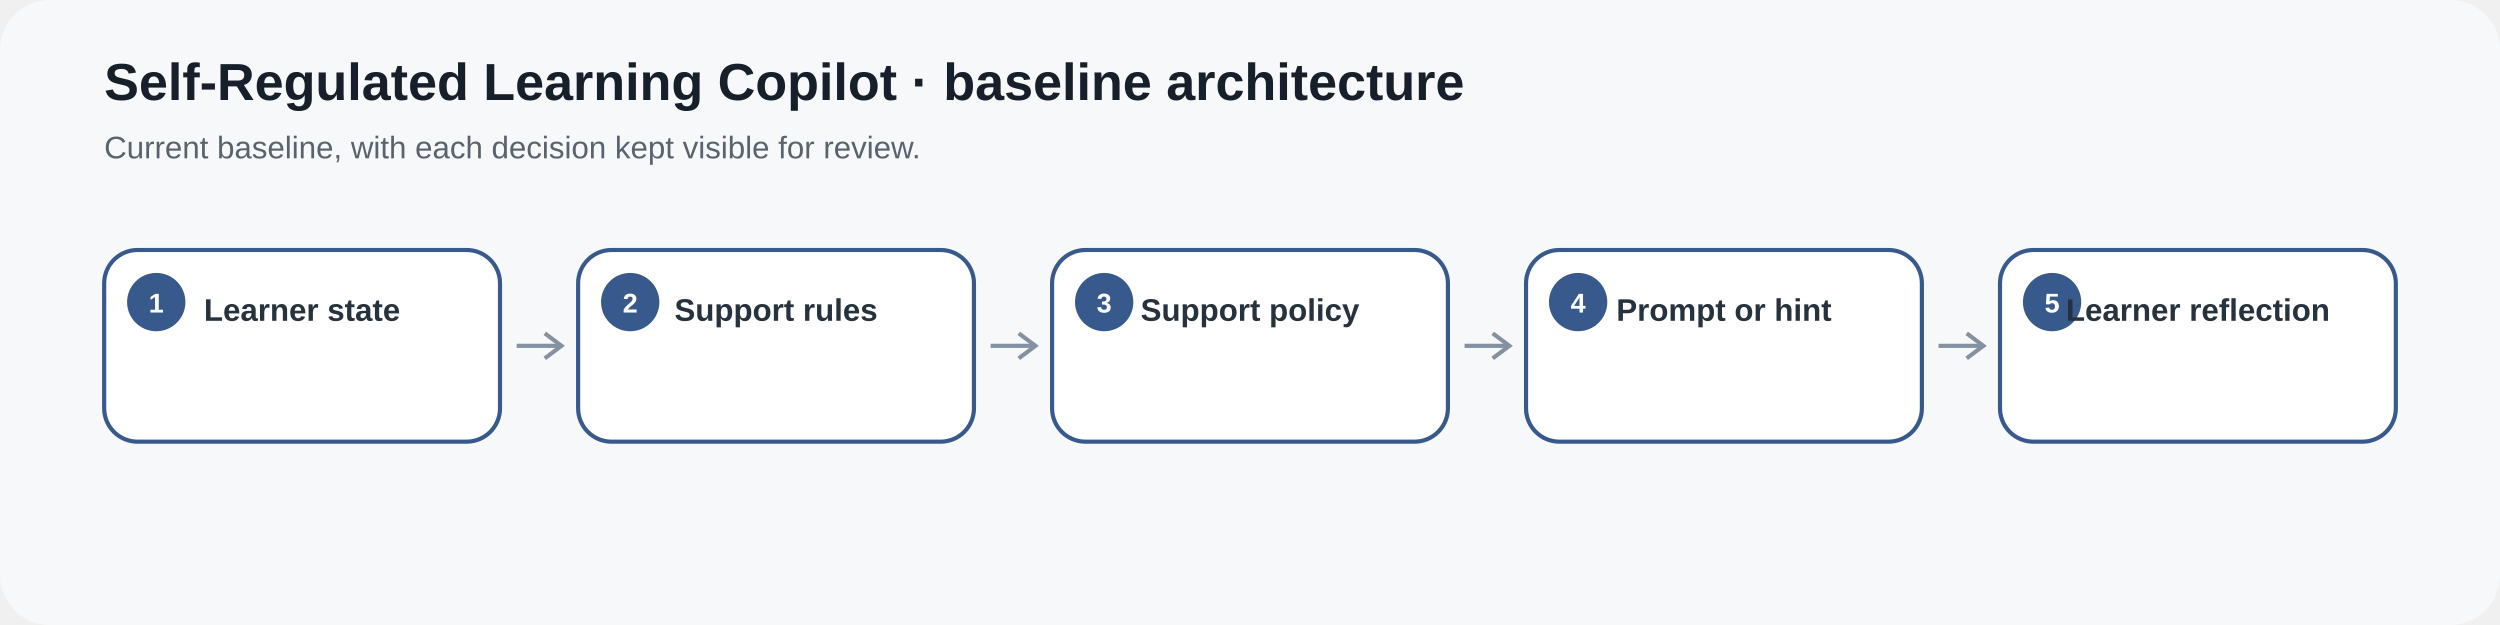
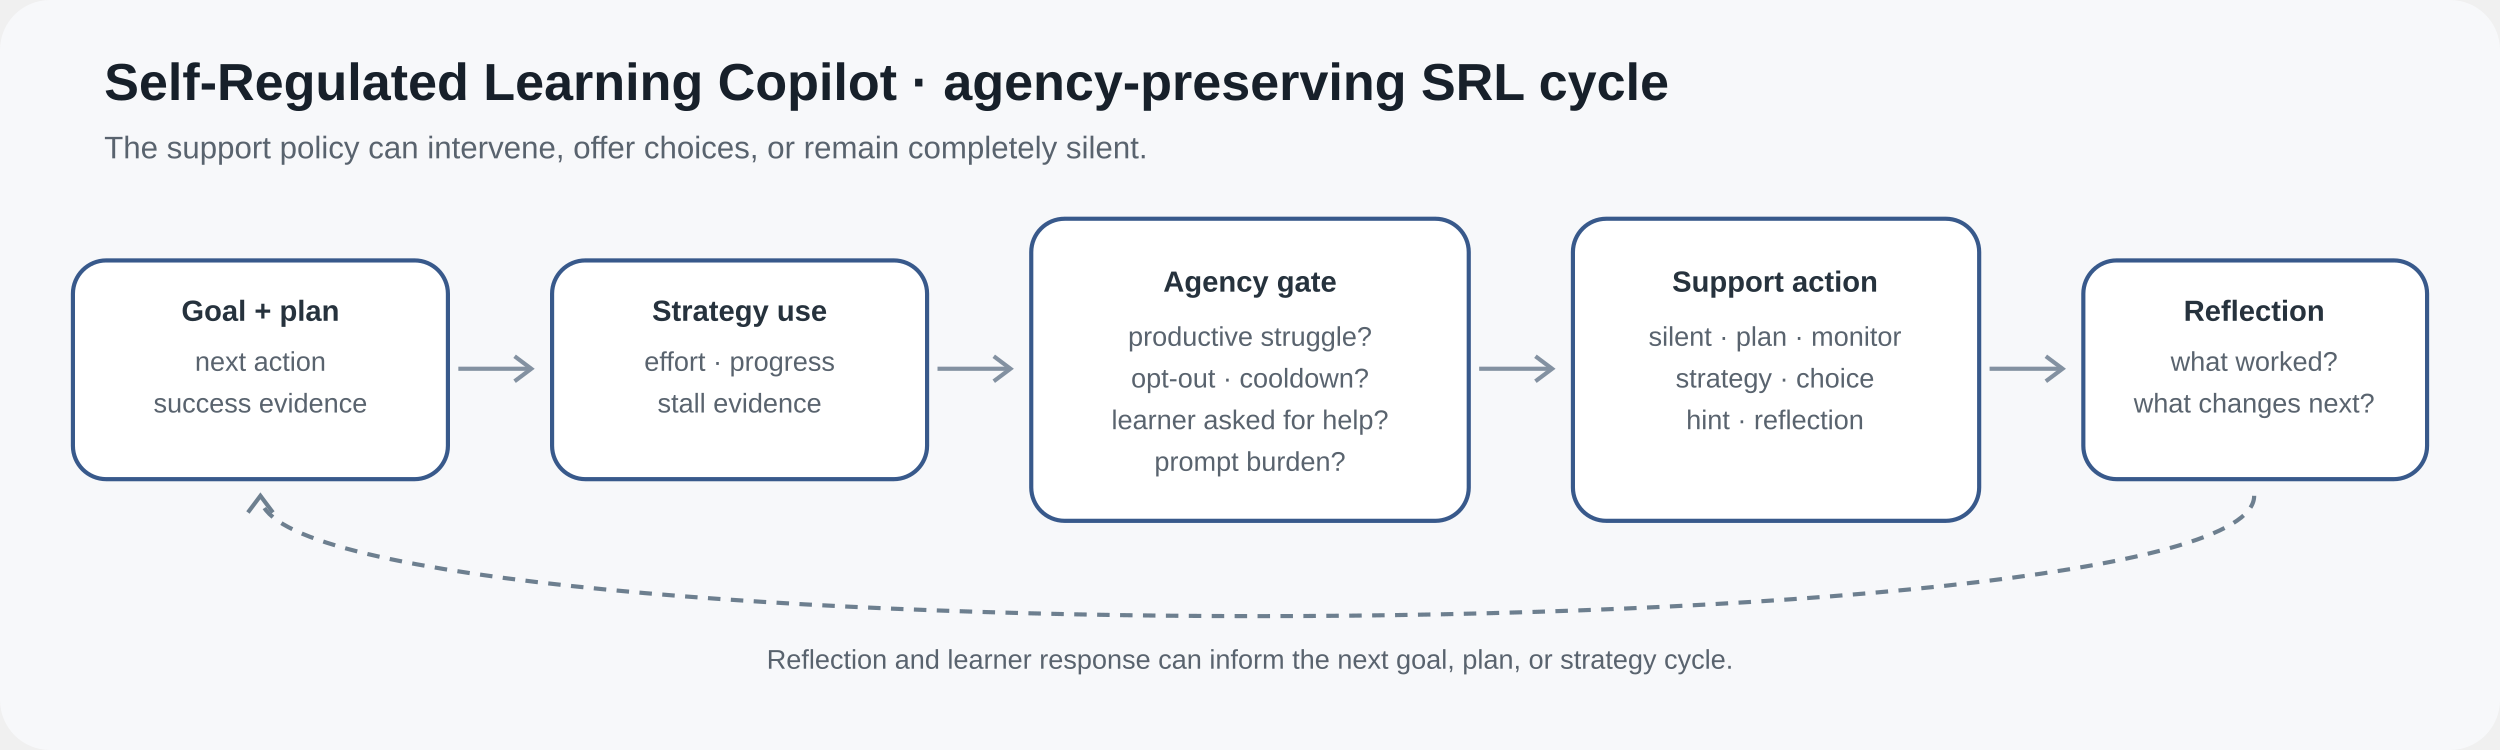
- <svg xmlns="http://www.w3.org/2000/svg" width="1200" height="300" viewBox="0 0 1200 300" role="img" aria-labelledby="title desc">
-   <rect width="1200" height="300" rx="24" fill="#f7f8fa" />
-   <text x="50" y="48" font-family="Arial, Helvetica, sans-serif" font-size="25" font-weight="700" fill="#17202a">Self-Regulated Learning Copilot · baseline architecture</text>
-   <text x="50" y="76" font-family="Arial, Helvetica, sans-serif" font-size="15" fill="#59636e">Current baseline, with each decision kept visible for review.</text>
-   <rect x="50.0" y="120" width="190" height="92" rx="16" fill="#ffffff" stroke="#38598b" stroke-width="2" />
-   <circle cx="75.0" cy="145" r="14" fill="#38598b" />
-   <text x="75.0" y="150" text-anchor="middle" font-family="Arial, Helvetica, sans-serif" font-size="13" font-weight="700" fill="#ffffff">1</text>
-   <text x="145.0" y="154" text-anchor="middle" font-family="Arial, Helvetica, sans-serif" font-size="15" font-weight="600" fill="#26323d">Learner state</text>
-   <line x1="248.0" y1="166.0" x2="269.5" y2="166.0" stroke="#8391a1" stroke-width="2" />
-   <path d="M 261.5 160.0 L 269.5 166.0 L 261.5 172.0" fill="none" stroke="#8391a1" stroke-width="2" />
-   <rect x="277.5" y="120" width="190" height="92" rx="16" fill="#ffffff" stroke="#38598b" stroke-width="2" />
-   <circle cx="302.5" cy="145" r="14" fill="#38598b" />
-   <text x="302.5" y="150" text-anchor="middle" font-family="Arial, Helvetica, sans-serif" font-size="13" font-weight="700" fill="#ffffff">2</text>
-   <text x="372.5" y="154" text-anchor="middle" font-family="Arial, Helvetica, sans-serif" font-size="15" font-weight="600" fill="#26323d">Support rules</text>
-   <line x1="475.5" y1="166.0" x2="497.0" y2="166.0" stroke="#8391a1" stroke-width="2" />
-   <path d="M 489.0 160.0 L 497.0 166.0 L 489.0 172.0" fill="none" stroke="#8391a1" stroke-width="2" />
-   <rect x="505.0" y="120" width="190" height="92" rx="16" fill="#ffffff" stroke="#38598b" stroke-width="2" />
-   <circle cx="530.0" cy="145" r="14" fill="#38598b" />
-   <text x="530.0" y="150" text-anchor="middle" font-family="Arial, Helvetica, sans-serif" font-size="13" font-weight="700" fill="#ffffff">3</text>
-   <text x="600.0" y="154" text-anchor="middle" font-family="Arial, Helvetica, sans-serif" font-size="15" font-weight="600" fill="#26323d">Support policy</text>
-   <line x1="703.0" y1="166.0" x2="724.5" y2="166.0" stroke="#8391a1" stroke-width="2" />
-   <path d="M 716.5 160.0 L 724.5 166.0 L 716.5 172.0" fill="none" stroke="#8391a1" stroke-width="2" />
-   <rect x="732.5" y="120" width="190" height="92" rx="16" fill="#ffffff" stroke="#38598b" stroke-width="2" />
-   <circle cx="757.5" cy="145" r="14" fill="#38598b" />
-   <text x="757.5" y="150" text-anchor="middle" font-family="Arial, Helvetica, sans-serif" font-size="13" font-weight="700" fill="#ffffff">4</text>
-   <text x="827.5" y="154" text-anchor="middle" font-family="Arial, Helvetica, sans-serif" font-size="15" font-weight="600" fill="#26323d">Prompt or hint</text>
-   <line x1="930.5" y1="166.0" x2="952.0" y2="166.0" stroke="#8391a1" stroke-width="2" />
-   <path d="M 944.0 160.0 L 952.0 166.0 L 944.0 172.0" fill="none" stroke="#8391a1" stroke-width="2" />
-   <rect x="960.0" y="120" width="190" height="92" rx="16" fill="#ffffff" stroke="#38598b" stroke-width="2" />
-   <circle cx="985.0" cy="145" r="14" fill="#38598b" />
-   <text x="985.0" y="150" text-anchor="middle" font-family="Arial, Helvetica, sans-serif" font-size="13" font-weight="700" fill="#ffffff">5</text>
-   <text x="1055.0" y="154" text-anchor="middle" font-family="Arial, Helvetica, sans-serif" font-size="15" font-weight="600" fill="#26323d">Learner reflection</text>
+ <svg xmlns="http://www.w3.org/2000/svg" width="1200" height="360" viewBox="0 0 1200 360" role="img" aria-labelledby="title desc">
+   <rect width="1200" height="360" rx="24" fill="#f7f8fa" />
+   <text x="50" y="48" font-family="Arial, Helvetica, sans-serif" font-size="25" font-weight="700" fill="#17202a">Self-Regulated Learning Copilot · agency-preserving SRL cycle</text>
+   <text x="50" y="76" font-family="Arial, Helvetica, sans-serif" font-size="15" fill="#59636e">The support policy can intervene, offer choices, or remain completely silent.</text>
+   <rect x="35" y="125" width="180" height="105" rx="16" fill="#fff" stroke="#38598b" stroke-width="2" />
+   <text x="125" y="154" text-anchor="middle" font-family="Arial" font-size="14" font-weight="700" fill="#26323d">Goal + plan</text>
+   <text x="125" y="178" text-anchor="middle" font-family="Arial" font-size="13" fill="#59636e">next action</text>
+   <text x="125" y="198" text-anchor="middle" font-family="Arial" font-size="13" fill="#59636e">success evidence</text>
+   <line x1="220" y1="177" x2="255" y2="177" stroke="#8391a1" stroke-width="2" />
+   <path d="M247 171 L255 177 L247 183" fill="none" stroke="#8391a1" stroke-width="2" />
+   <rect x="265" y="125" width="180" height="105" rx="16" fill="#fff" stroke="#38598b" stroke-width="2" />
+   <text x="355" y="154" text-anchor="middle" font-family="Arial" font-size="14" font-weight="700" fill="#26323d">Strategy use</text>
+   <text x="355" y="178" text-anchor="middle" font-family="Arial" font-size="13" fill="#59636e">effort · progress</text>
+   <text x="355" y="198" text-anchor="middle" font-family="Arial" font-size="13" fill="#59636e">stall evidence</text>
+   <line x1="450" y1="177" x2="485" y2="177" stroke="#8391a1" stroke-width="2" />
+   <path d="M477 171 L485 177 L477 183" fill="none" stroke="#8391a1" stroke-width="2" />
+   <rect x="495" y="105" width="210" height="145" rx="16" fill="#fff" stroke="#38598b" stroke-width="2" />
+   <text x="600" y="140" text-anchor="middle" font-family="Arial" font-size="14" font-weight="700" fill="#26323d">Agency gate</text>
+   <text x="600" y="166" text-anchor="middle" font-family="Arial" font-size="13" fill="#59636e">productive struggle?</text>
+   <text x="600" y="186" text-anchor="middle" font-family="Arial" font-size="13" fill="#59636e">opt-out · cooldown?</text>
+   <text x="600" y="206" text-anchor="middle" font-family="Arial" font-size="13" fill="#59636e">learner asked for help?</text>
+   <text x="600" y="226" text-anchor="middle" font-family="Arial" font-size="13" fill="#59636e">prompt burden?</text>
+   <line x1="710" y1="177" x2="745" y2="177" stroke="#8391a1" stroke-width="2" />
+   <path d="M737 171 L745 177 L737 183" fill="none" stroke="#8391a1" stroke-width="2" />
+   <rect x="755" y="105" width="195" height="145" rx="16" fill="#fff" stroke="#38598b" stroke-width="2" />
+   <text x="852" y="140" text-anchor="middle" font-family="Arial" font-size="14" font-weight="700" fill="#26323d">Support action</text>
+   <text x="852" y="166" text-anchor="middle" font-family="Arial" font-size="13" fill="#59636e">silent · plan · monitor</text>
+   <text x="852" y="186" text-anchor="middle" font-family="Arial" font-size="13" fill="#59636e">strategy · choice</text>
+   <text x="852" y="206" text-anchor="middle" font-family="Arial" font-size="13" fill="#59636e">hint · reflection</text>
+   <line x1="955" y1="177" x2="990" y2="177" stroke="#8391a1" stroke-width="2" />
+   <path d="M982 171 L990 177 L982 183" fill="none" stroke="#8391a1" stroke-width="2" />
+   <rect x="1000" y="125" width="165" height="105" rx="16" fill="#fff" stroke="#38598b" stroke-width="2" />
+   <text x="1082" y="154" text-anchor="middle" font-family="Arial" font-size="14" font-weight="700" fill="#26323d">Reflection</text>
+   <text x="1082" y="178" text-anchor="middle" font-family="Arial" font-size="13" fill="#59636e">what worked?</text>
+   <text x="1082" y="198" text-anchor="middle" font-family="Arial" font-size="13" fill="#59636e">what changes next?</text>
+   <path d="M1082 238 C1082 315 125 315 125 238" fill="none" stroke="#6d7f8f" stroke-width="2" stroke-dasharray="6 5" />
+   <path d="M119 246 L125 238 L131 246" fill="none" stroke="#6d7f8f" stroke-width="2" />
+   <text x="600" y="321" text-anchor="middle" font-family="Arial" font-size="13" fill="#59636e">Reflection and learner response can inform the next goal, plan, or strategy cycle.</text>
</svg>
